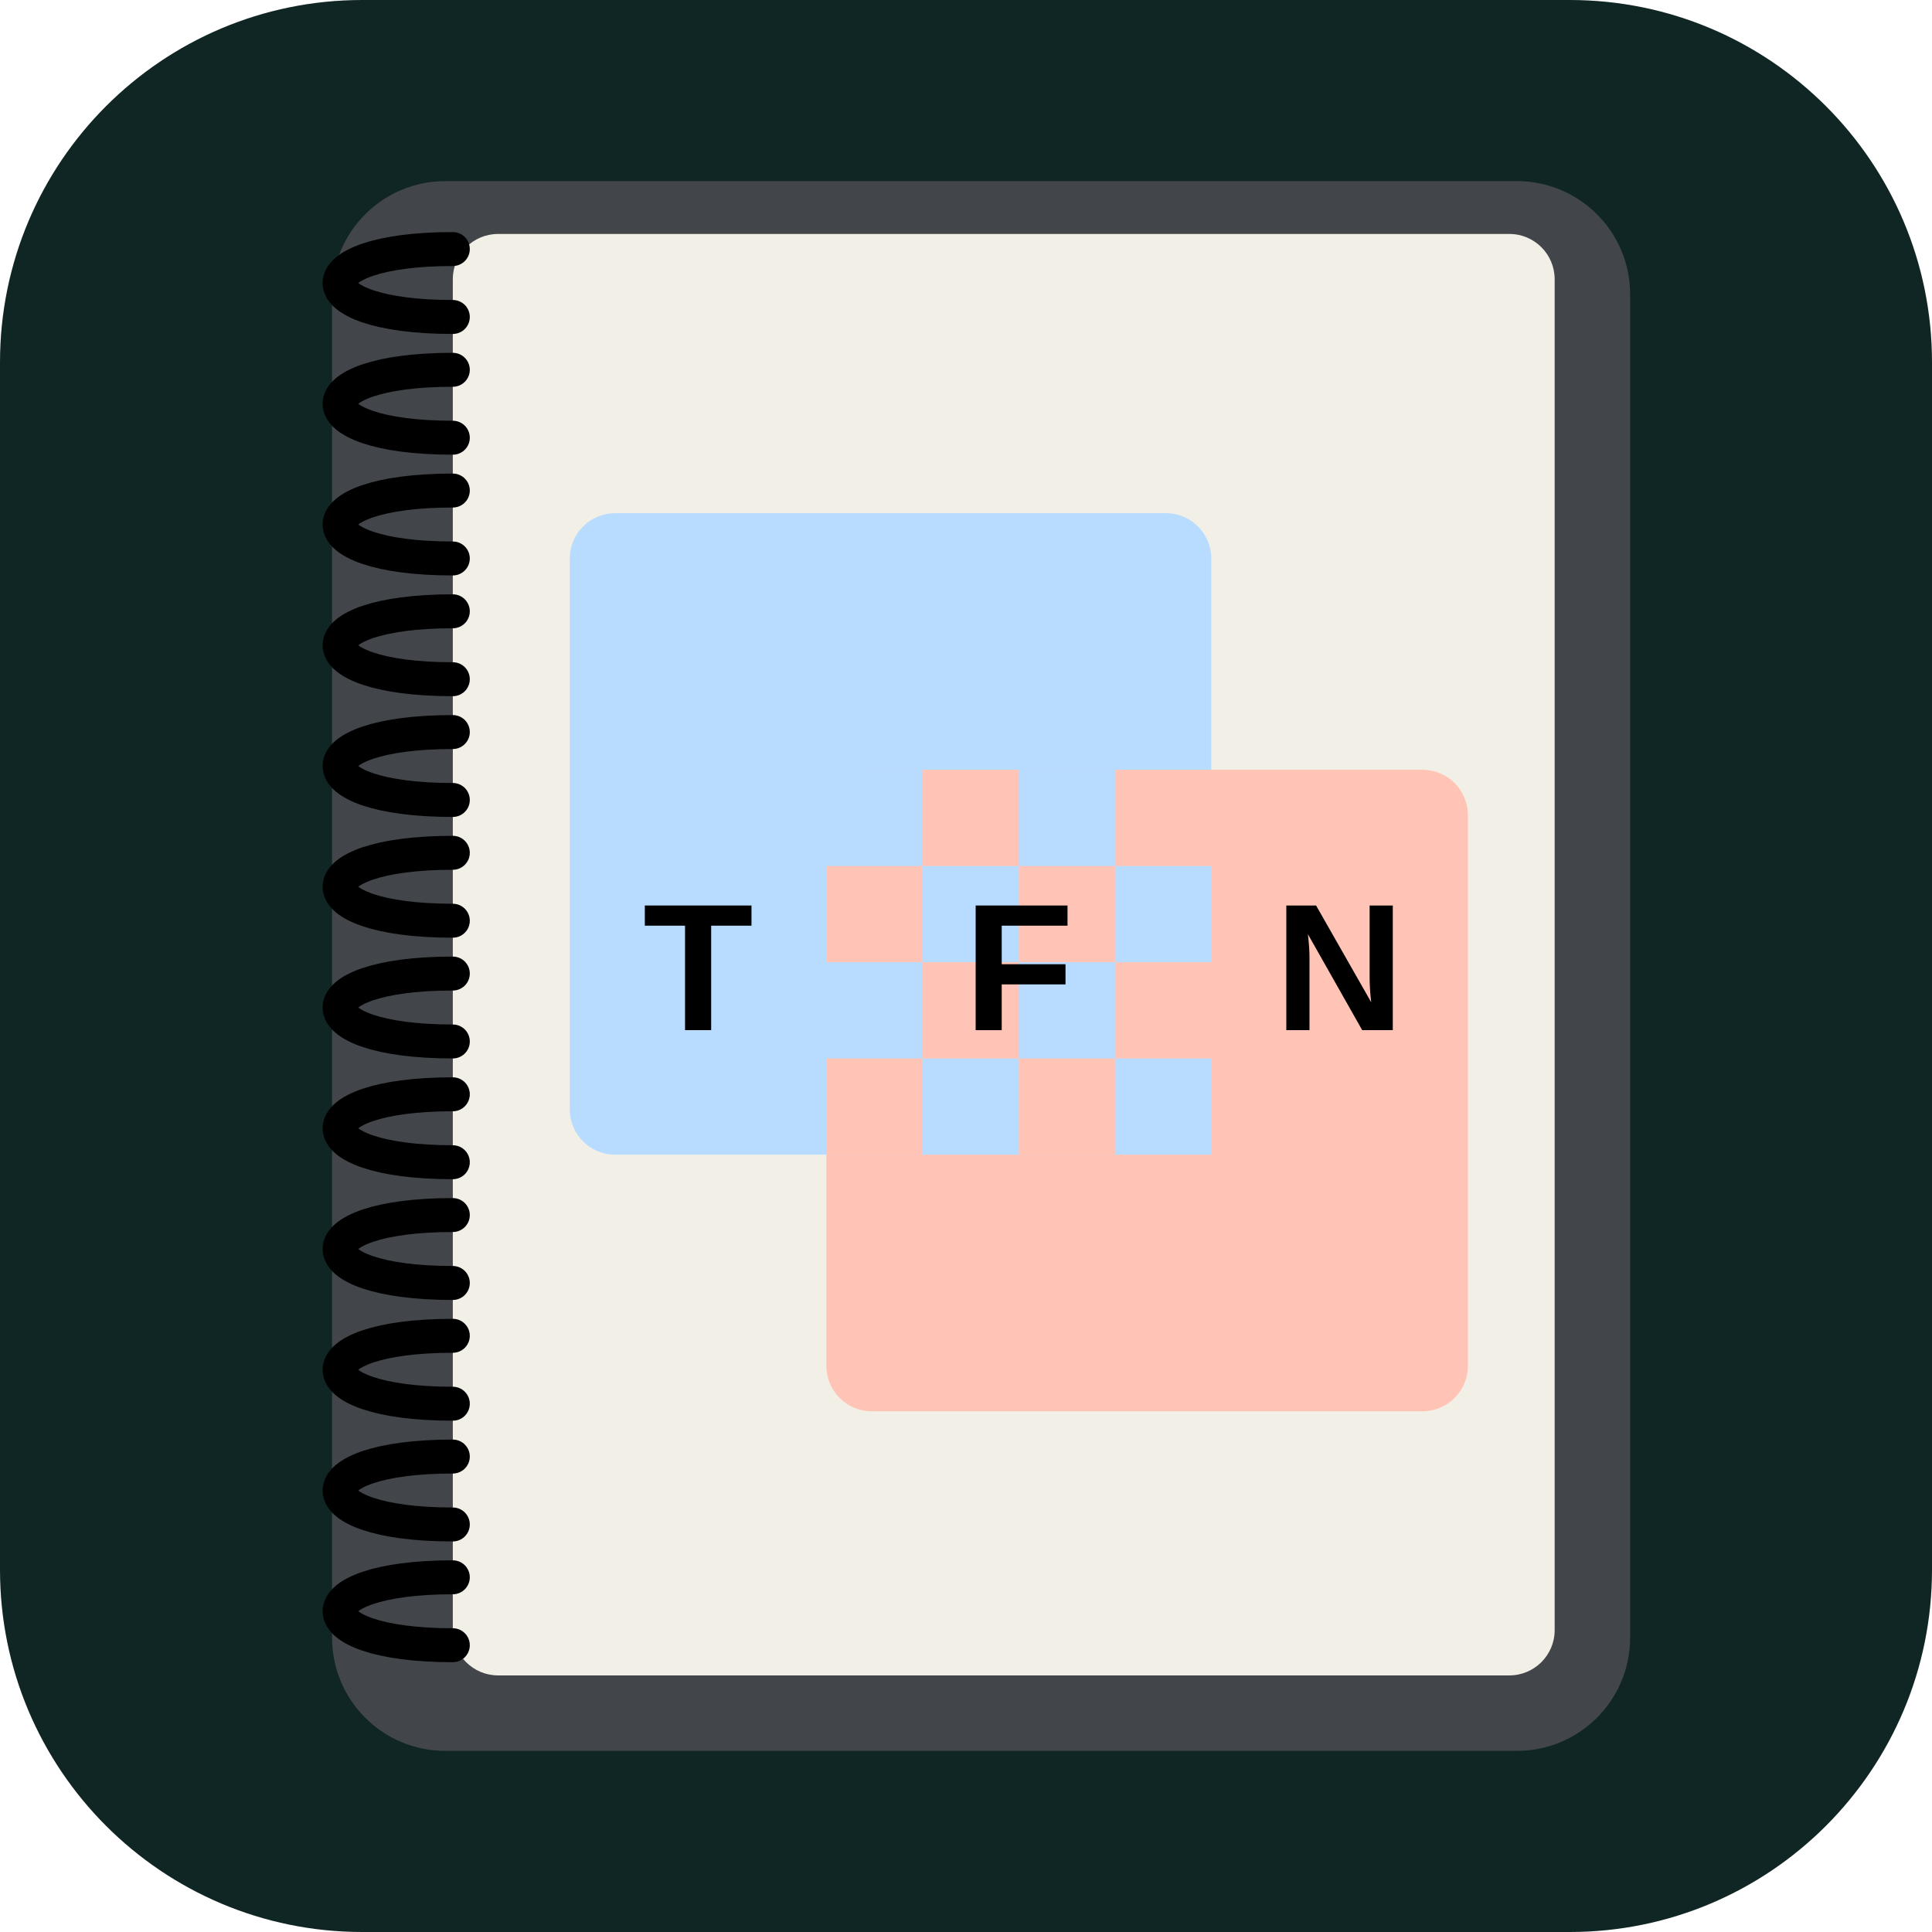
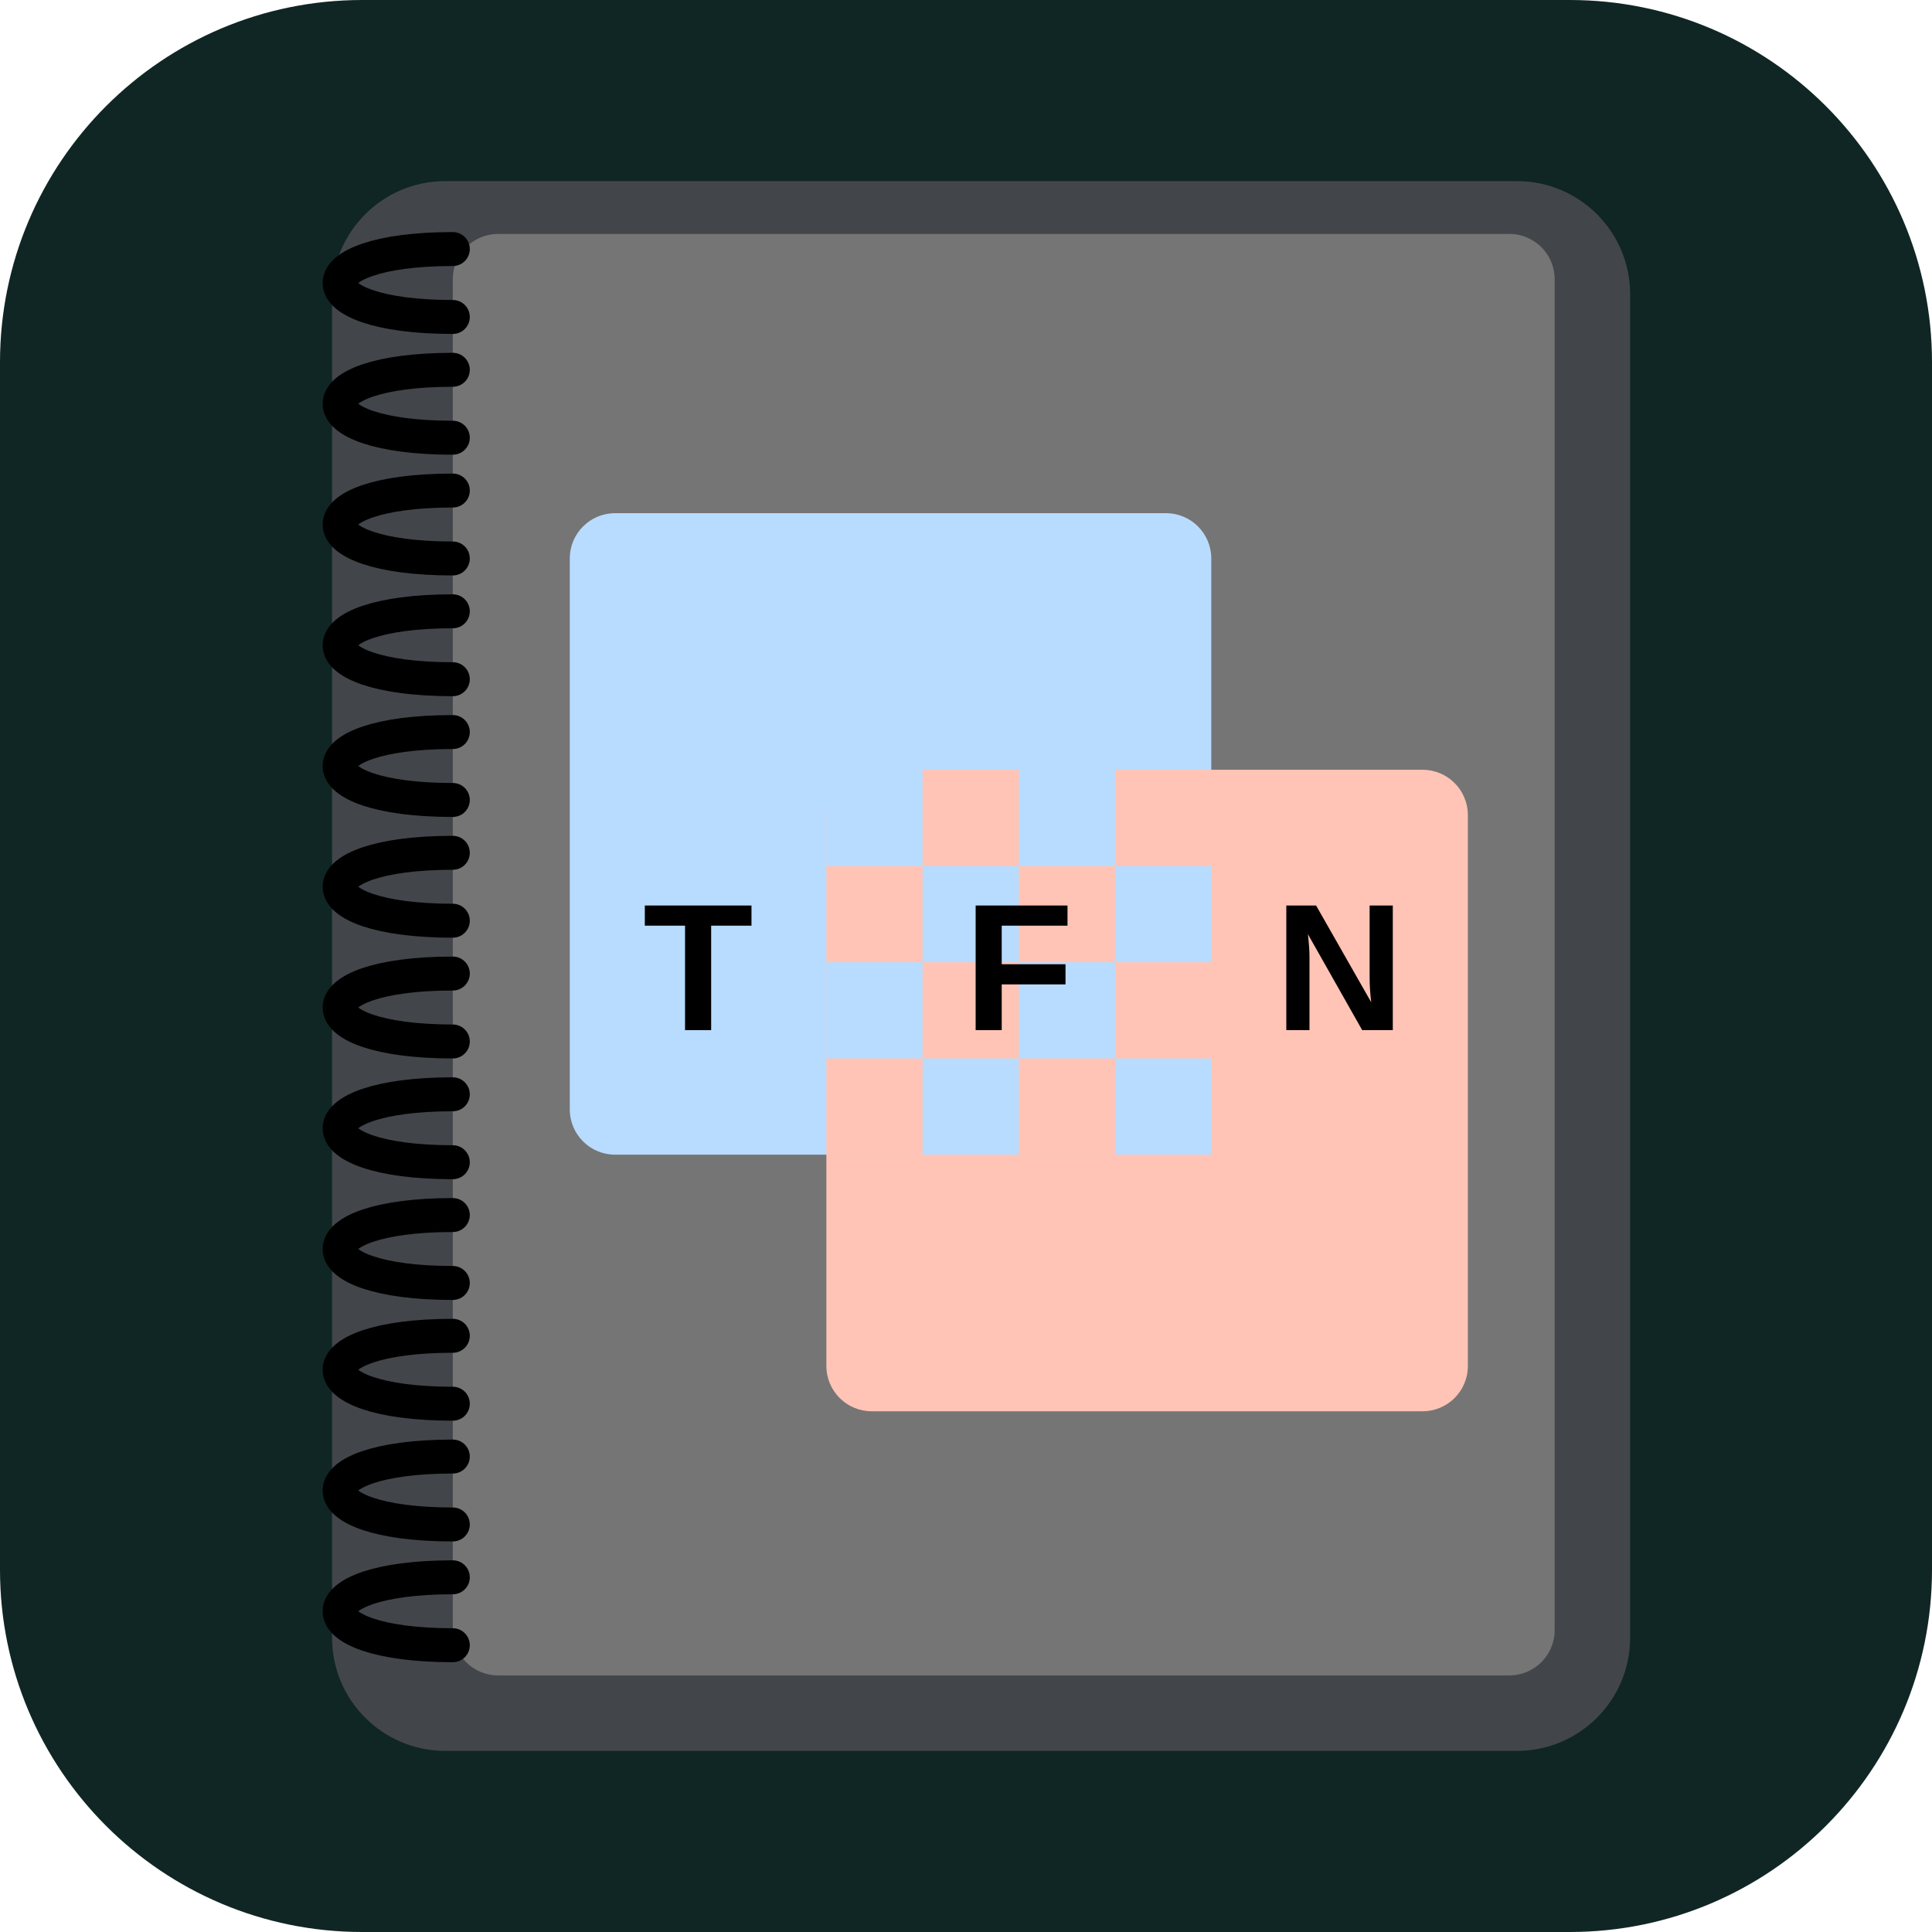
<svg xmlns="http://www.w3.org/2000/svg" width="512" height="512" viewBox="0 0 512 512">
  <rect width="512" height="512" rx="96" fill="#102624" />
  <rect x="88" y="48" width="344" height="416" rx="30" fill="#42464a" />
-   <rect x="120" y="62" width="292" height="382" rx="12" fill="#f2f0e6" />
+   <rect x="120" y="62" width="292" height="382" rx="12" fill="#757575" />
  <g fill="none" stroke="#000000" stroke-linecap="round" stroke-width="9">
    <path d="M120 66c-40 0-40 18 0 18" />
    <path d="M120 98c-40 0-40 18 0 18" />
    <path d="M120 130c-40 0-40 18 0 18" />
    <path d="M120 162c-40 0-40 18 0 18" />
    <path d="M120 194c-40 0-40 18 0 18" />
    <path d="M120 226c-40 0-40 18 0 18" />
    <path d="M120 258c-40 0-40 18 0 18" />
    <path d="M120 290c-40 0-40 18 0 18" />
    <path d="M120 322c-40 0-40 18 0 18" />
    <path d="M120 354c-40 0-40 18 0 18" />
    <path d="M120 386c-40 0-40 18 0 18" />
    <path d="M120 418c-40 0-40 18 0 18" />
  </g>
  <g transform="translate(14 -40)">
    <rect x="137" y="176" width="170" height="170" rx="12" fill="#b8dcff" />
    <rect x="205" y="244" width="170" height="170" rx="12" fill="#ffc4b5" />
    <rect x="205" y="244" width="102" height="102" fill="#b8dcff" />
    <g fill="#ffc4b5">
      <rect x="230.5" y="244" width="25.5" height="25.5" />
      <rect x="281.5" y="244" width="25.5" height="25.5" />
      <rect x="205" y="269.5" width="25.5" height="25.5" />
      <rect x="256" y="269.5" width="25.5" height="25.5" />
      <rect x="230.5" y="295" width="25.5" height="25.5" />
      <rect x="281.5" y="295" width="25.5" height="25.5" />
      <rect x="205" y="320.5" width="25.5" height="25.5" />
      <rect x="256" y="320.5" width="25.5" height="25.5" />
    </g>
    <g fill="#000000" font-family="Arial, Helvetica, sans-serif" font-size="48" font-weight="800" text-anchor="middle">
      <text x="171" y="313">T</text>
      <text x="256" y="313">F</text>
      <text x="341" y="313">N</text>
    </g>
  </g>
</svg>
